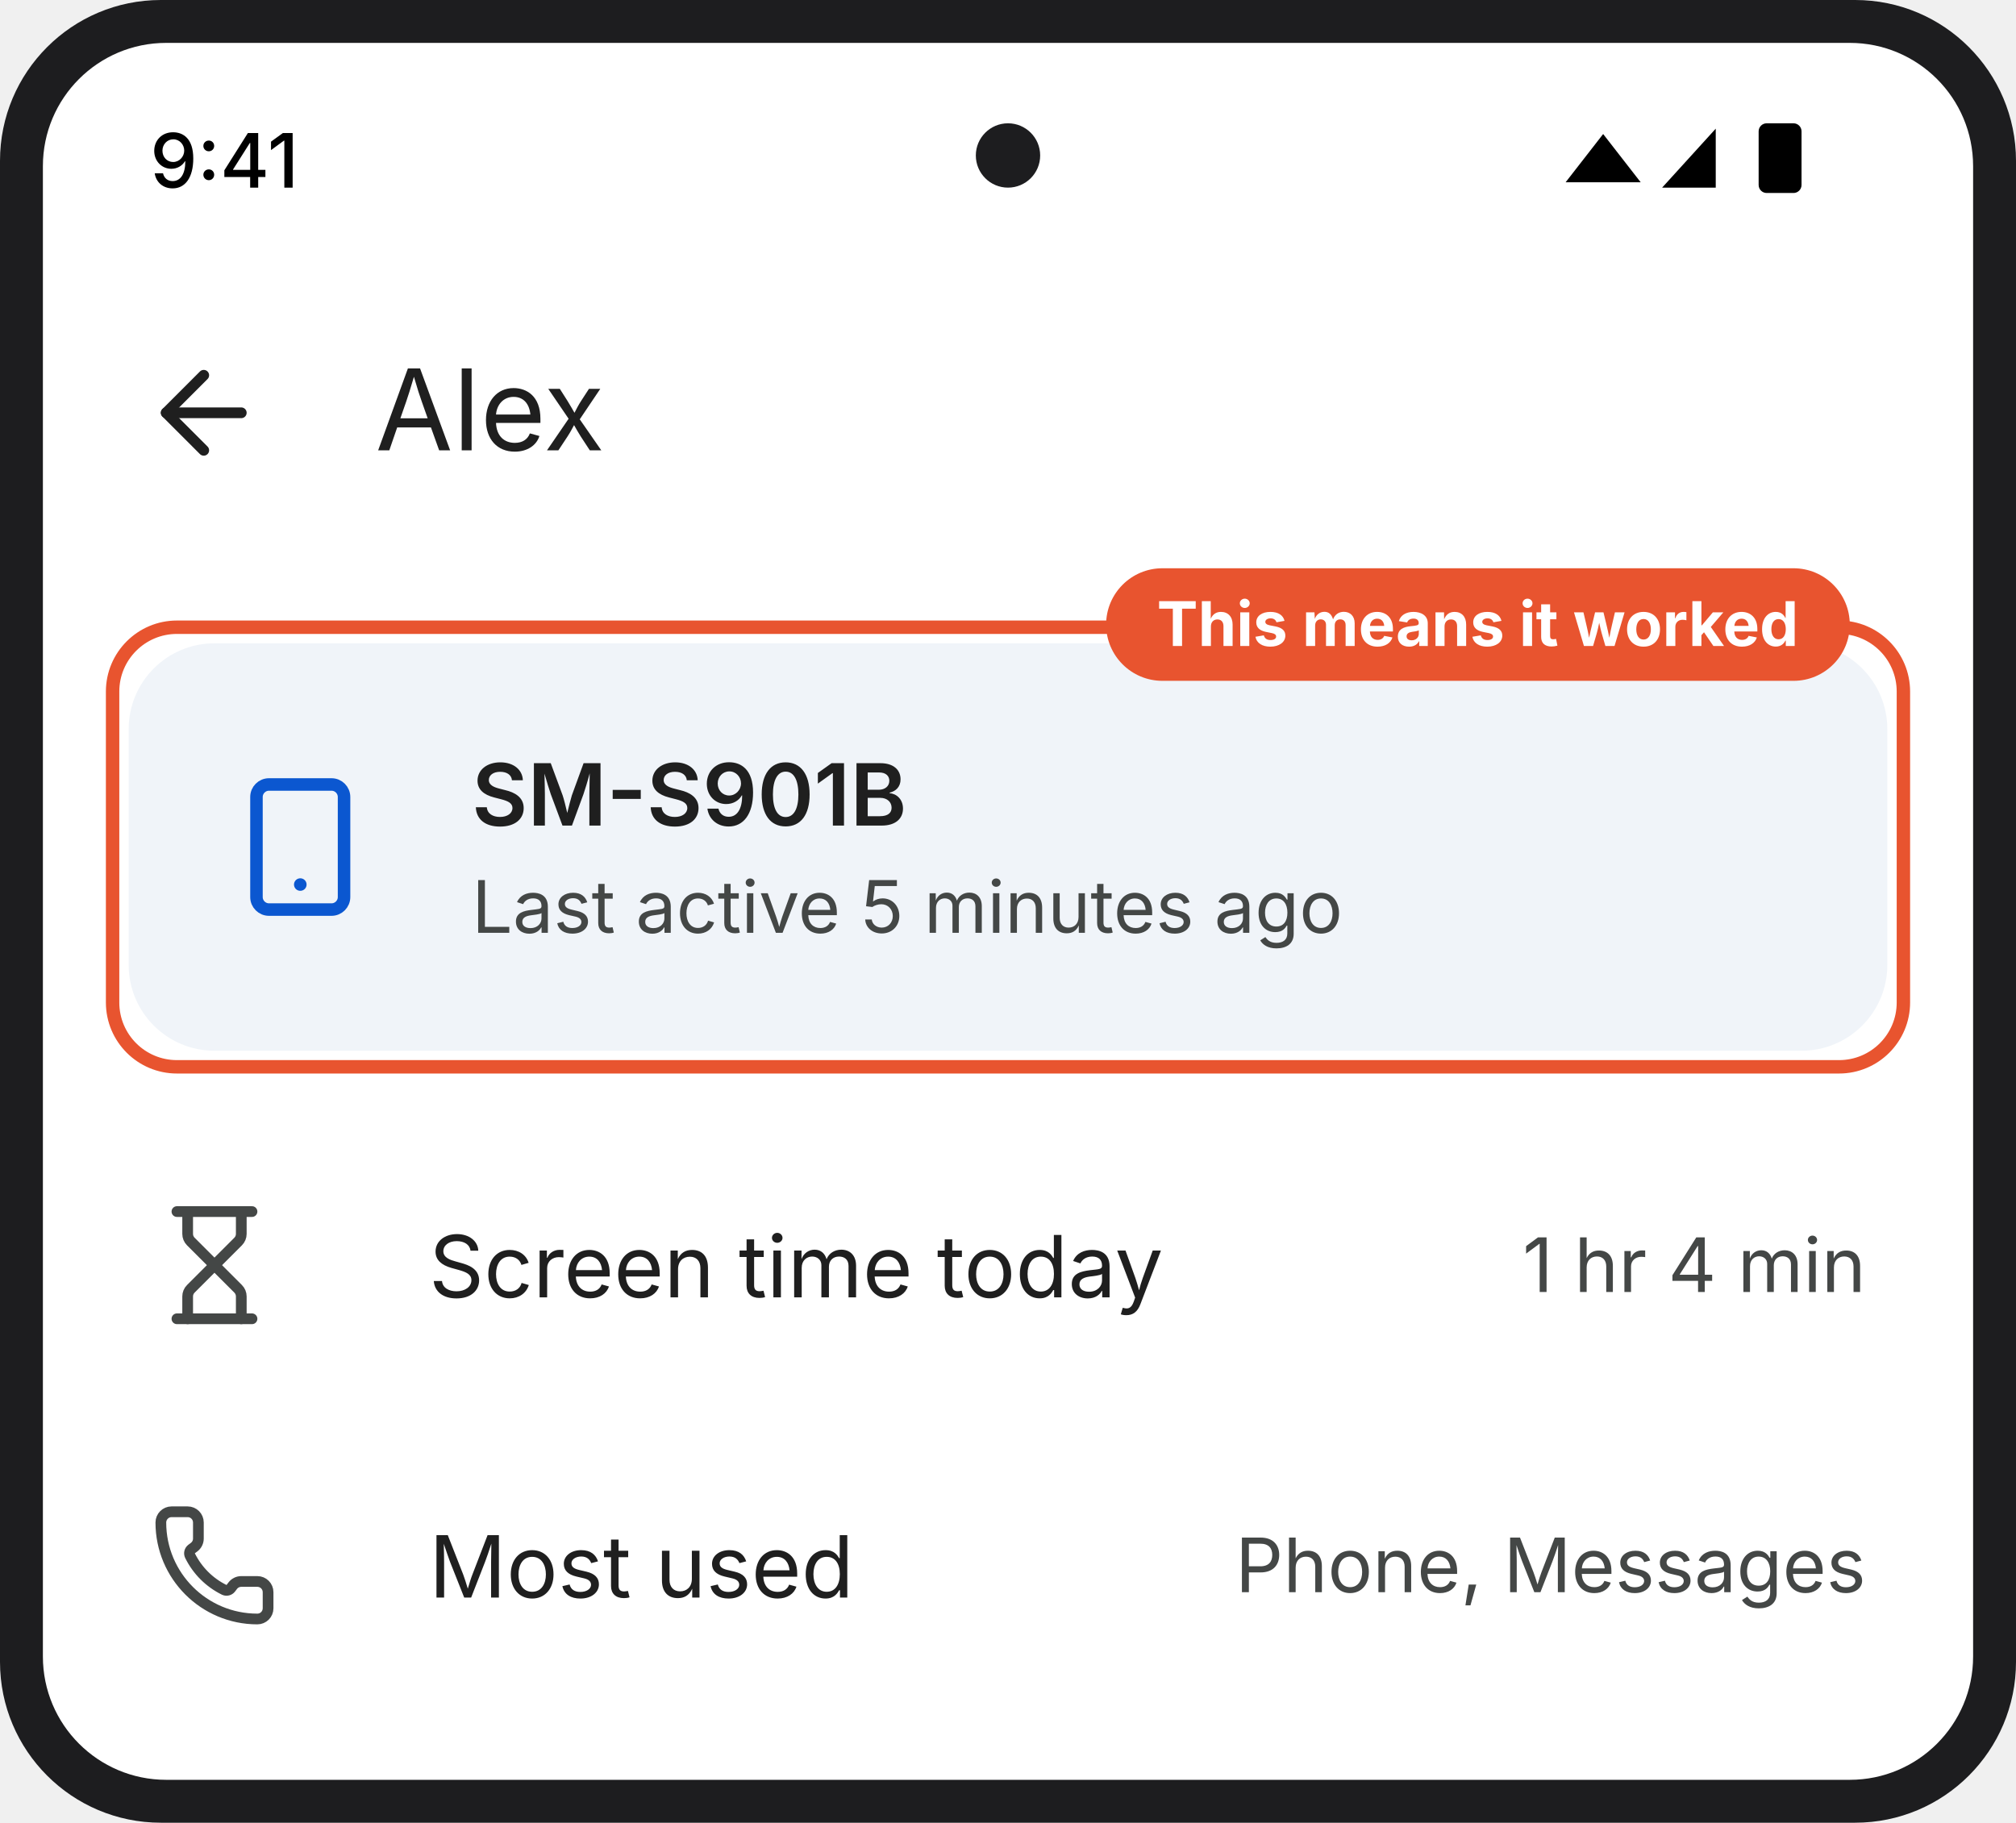
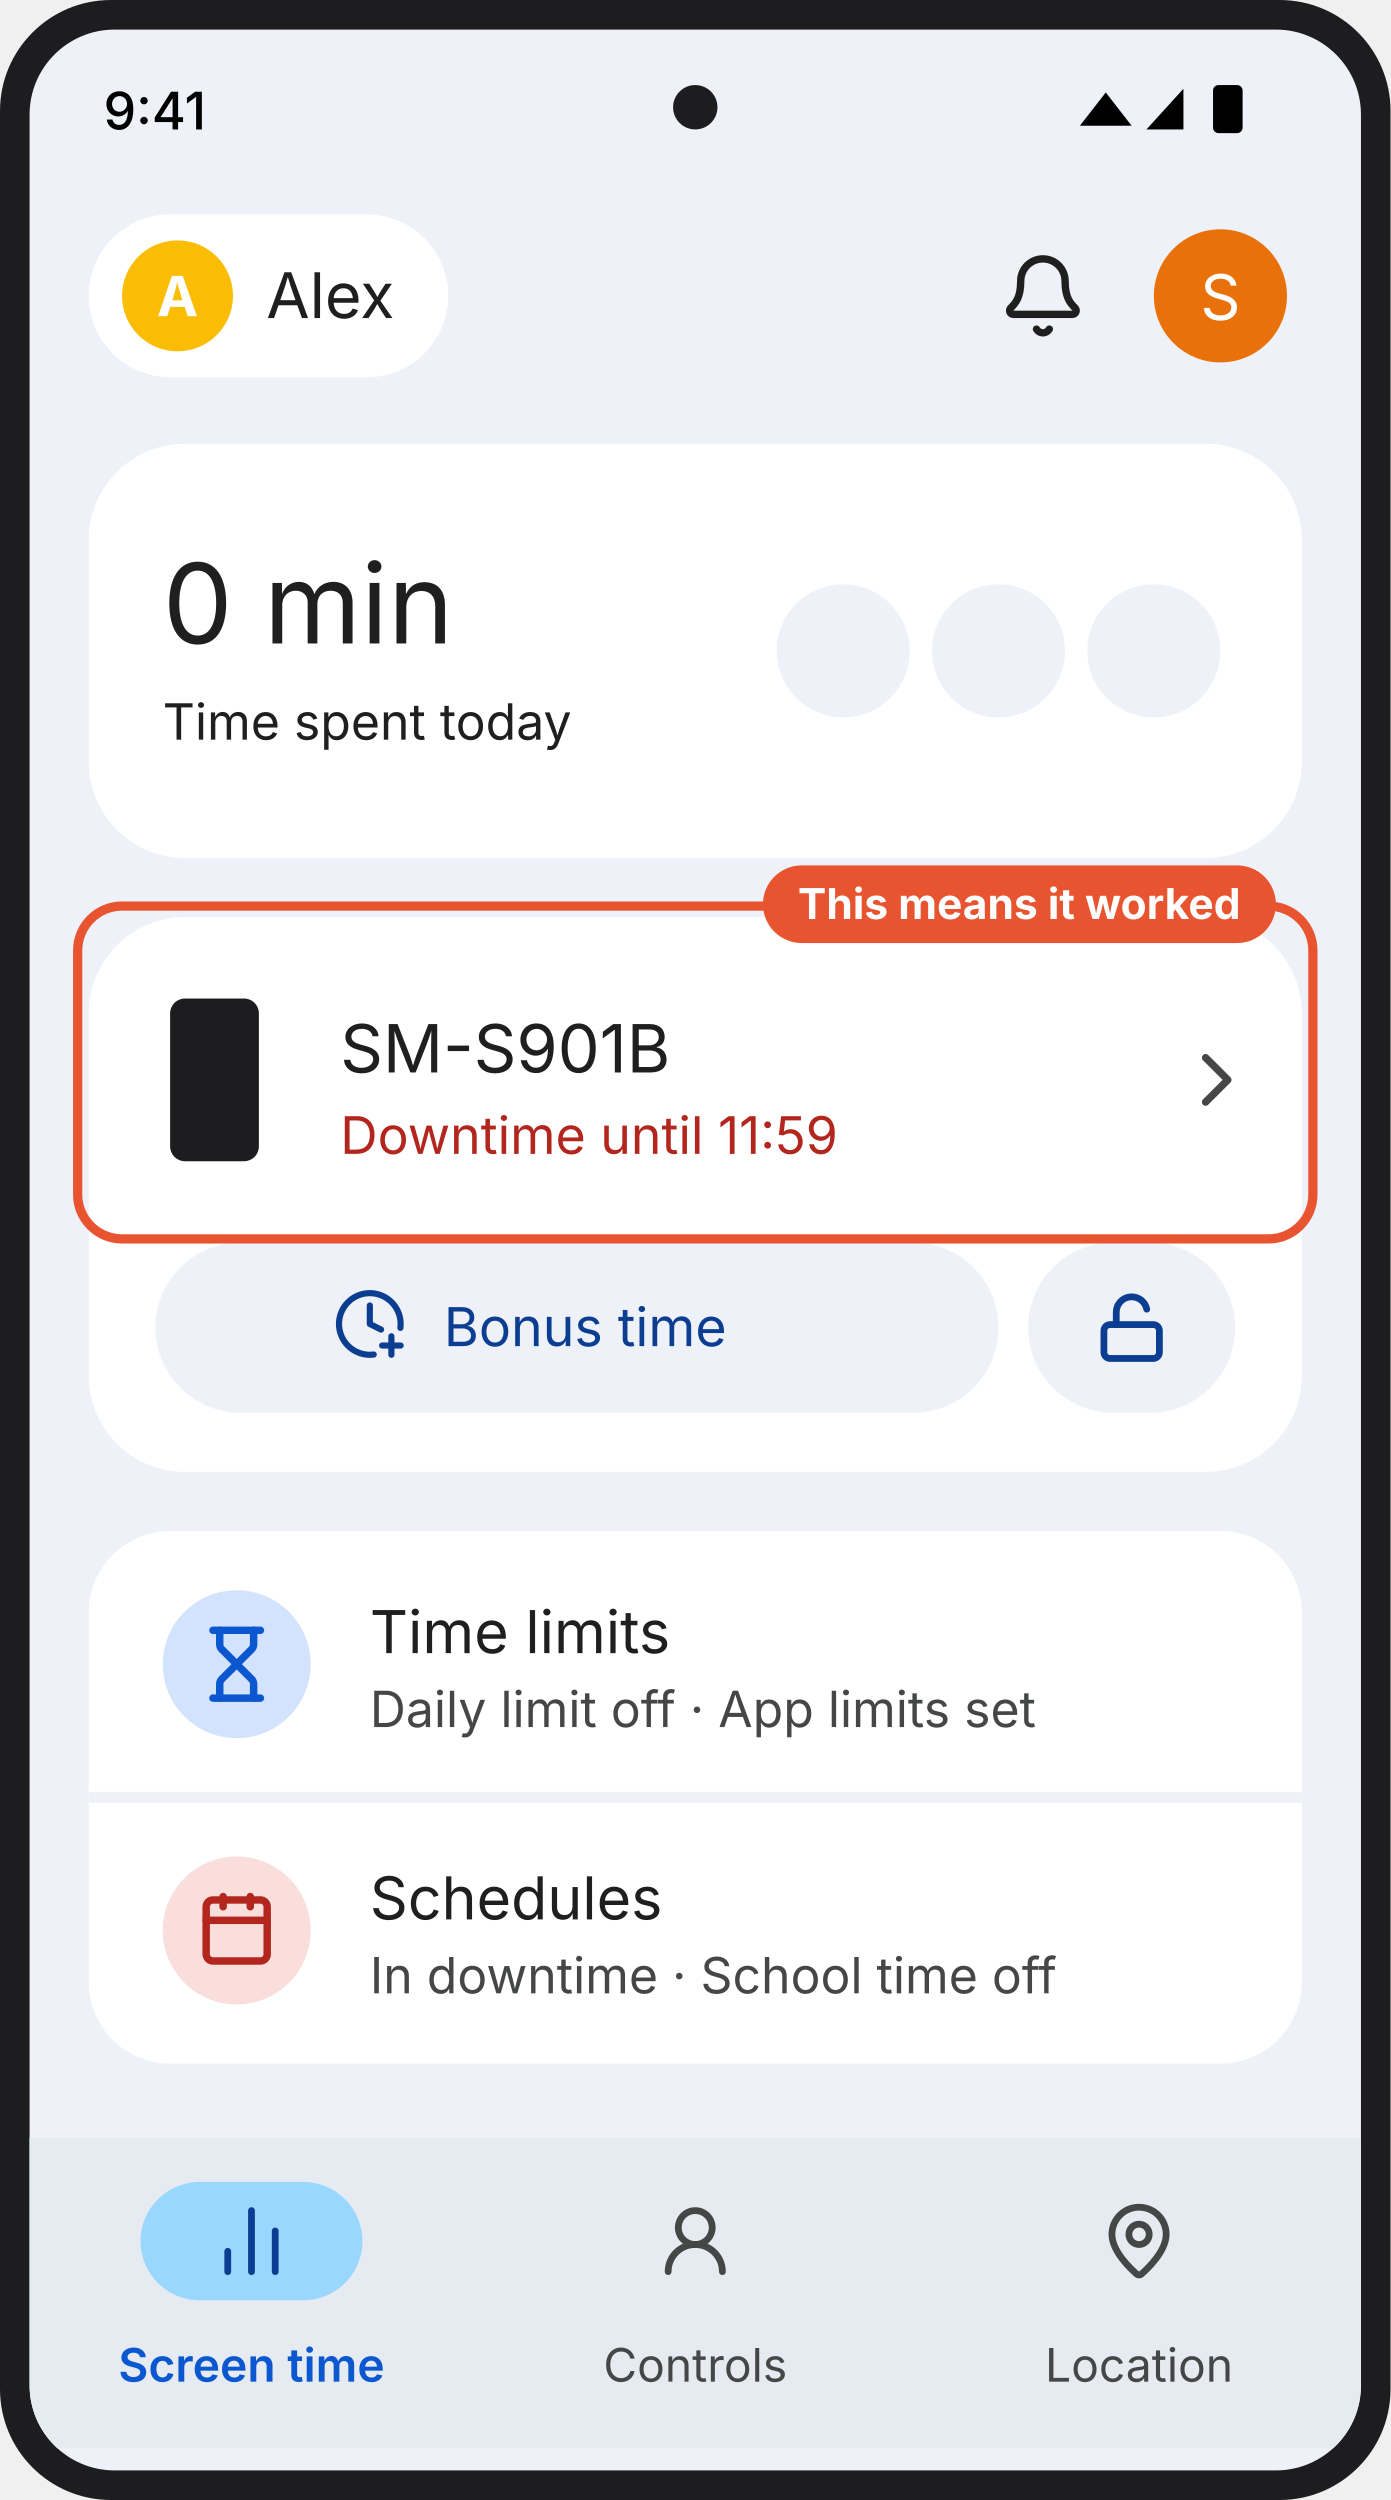
- <svg xmlns="http://www.w3.org/2000/svg" viewBox="0 0 376 340" width="376" height="340" role="img">
-   <rect x="0" y="0" width="376" height="340" rx="30" fill="#1D1D1F" />
+ <svg xmlns="http://www.w3.org/2000/svg" viewBox="0 0 376 676" width="376" height="676" role="img">
+   <rect x="0" y="0" width="376" height="676" rx="30" fill="#1D1D1F" />
  <defs>
    <clipPath id="fl-profile-clip">
-       <rect x="0" y="0" width="360" height="324" rx="23" />
+       <rect x="0" y="0" width="360" height="660" rx="23" />
    </clipPath>
  </defs>
  <g transform="translate(8 8)">
    <g clip-path="url(#fl-profile-clip)">
-       <rect x="0" y="0" width="360" height="324" fill="#FFFFFF" />
+       <rect x="0" y="0" width="360" height="660" fill="#EEF2F8" />
      <text x="20" y="27" font-family="Inter" font-size="14" font-weight="500" fill="#000000">9:41</text>
      <circle cx="180" cy="21" r="6" fill="#1D1D1F" />
      <path d="M284 26 l7 -9 7 9 z" fill="#000000" />
      <path d="M302 27 l10 -11 v11 z" fill="#000000" />
      <rect x="320" y="15" width="8" height="13" rx="1.5" fill="#000000" />
-       <g transform="translate(18 57) scale(1)" fill="none" stroke="#1F1F1F" stroke-width="2" stroke-linecap="round" stroke-linejoin="round">
-         <path d="m12 19-7-7 7-7" />
-         <path d="M19 12H5" />
+       <rect x="16" y="50" width="97.2" height="44" rx="22" fill="#FFF" />
+       <circle cx="40" cy="72" r="15" fill="#FBBC04" />
+       <text x="40" y="77.5" font-family="Inter" font-size="15" font-weight="700" fill="#FFF" text-anchor="middle">A</text>
+       <text x="64" y="78" font-family="Inter" font-size="17" font-weight="400" fill="#1F1F1F">Alex</text>
+       <g transform="translate(262 60) scale(1)" fill="none" stroke="#1F1F1F" stroke-width="2" stroke-linecap="round" stroke-linejoin="round">
+         <path d="M10.268 21a2 2 0 0 0 3.464 0" />
+         <path d="M3.262 15.326A1 1 0 0 0 4 17h16a1 1 0 0 0 .74-1.673C19.41 13.956 18 12.499 18 8A6 6 0 0 0 6 8c0 4.499-1.411 5.956-2.738 7.326" />
      </g>
-       <text x="62" y="76" font-family="Inter" font-size="21" font-weight="400" fill="#1F1F1F">Alex</text>
-       <rect x="16" y="112" width="328" height="76" rx="16" fill="#F0F4F9" />
-       <g transform="translate(34 136) scale(1.1667)" fill="none" stroke="#0B57D0" stroke-width="2" stroke-linecap="round" stroke-linejoin="round">
-         <rect width="14" height="20" x="5" y="2" rx="2" ry="2" />
-         <path d="M12 18h.01" />
+       <circle cx="322" cy="72" r="18" fill="#E8710A" />
+       <text x="322" y="78.5" font-family="Inter" font-size="17" font-weight="400" fill="#FFF" text-anchor="middle">S</text>
+       <rect x="16" y="112" width="328" height="112" rx="26" fill="#FFF" />
+       <text x="36" y="166" font-family="Inter" font-size="30" font-weight="400" fill="#1F1F1F">0 min</text>
+       <text x="36" y="192" font-family="Inter" font-size="13.5" font-weight="400" fill="#1F1F1F">Time spent today</text>
+       <circle cx="220" cy="168" r="18" fill="#EEF2F8" />
+       <circle cx="262" cy="168" r="18" fill="#EEF2F8" />
+       <circle cx="304" cy="168" r="18" fill="#EEF2F8" />
+       <rect x="16" y="240" width="328" height="150" rx="26" fill="#FFF" />
+       <rect x="38" y="262" width="24" height="44" rx="4" fill="#1D1D1F" />
+       <text x="84" y="282" font-family="Inter" font-size="18" font-weight="400" fill="#1F1F1F">SM-S901B</text>
+       <text x="84" y="304" font-family="Inter" font-size="14" font-weight="400" fill="#B3261E">Downtime until 11:59</text>
+       <path d="M318 278 l6 6 -6 6" fill="none" stroke="#444746" stroke-width="2" stroke-linecap="round" stroke-linejoin="round" />
+       <rect x="34" y="328" width="228" height="46" rx="23" fill="#EEF2F8" />
+       <g transform="translate(82 340) scale(0.8333)" fill="none" stroke="#0B3D91" stroke-width="2" stroke-linecap="round" stroke-linejoin="round">
+         <path d="M12 6v6l3.644 1.822" />
+         <path d="M16 19h6" />
+         <path d="M19 16v6" />
+         <path d="M21.92 13.267a10 10 0 1 0-8.653 8.653" />
      </g>
-       <text x="80" y="146" font-family="Inter" font-size="16" font-weight="600" fill="#1F1F1F">SM-S901B</text>
-       <text x="80" y="166" font-family="Inter" font-size="13.5" font-weight="400" fill="#444746">Last active 5 minutes ago</text>
-       <g transform="translate(20 216) scale(1)" fill="none" stroke="#444746" stroke-width="2" stroke-linecap="round" stroke-linejoin="round">
+       <text x="112" y="356" font-family="Inter" font-size="14.5" font-weight="400" fill="#0B3D91">Bonus time</text>
+       <rect x="270" y="328" width="56" height="46" rx="23" fill="#EEF2F8" />
+       <g transform="translate(288 341) scale(0.8333)" fill="none" stroke="#0B3D91" stroke-width="2.2" stroke-linecap="round" stroke-linejoin="round">
+         <rect width="18" height="11" x="3" y="11" rx="2" ry="2" />
+         <path d="M7 11V7a5 5 0 0 1 9.9-1" />
+       </g>
+       <rect x="16" y="406" width="328" height="144" rx="22" fill="#FFF" />
+       <circle cx="56" cy="442" r="20" fill="#D3E3FD" />
+       <g transform="translate(45 431) scale(0.9167)" fill="none" stroke="#0B57D0" stroke-width="2.2" stroke-linecap="round" stroke-linejoin="round">
        <path d="M5 22h14" />
        <path d="M5 2h14" />
        <path d="M17 22v-4.172a2 2 0 0 0-.586-1.414L12 12l-4.414 4.414A2 2 0 0 0 7 17.828V22" />
        <path d="M7 2v4.172a2 2 0 0 0 .586 1.414L12 12l4.414-4.414A2 2 0 0 0 17 6.172V2" />
      </g>
-       <text x="340" y="233" font-family="Inter" font-size="14" font-weight="400" fill="#444746" text-anchor="end">1 hr 4 min</text>
-       <text x="72" y="234" font-family="Inter" font-size="16" font-weight="400" fill="#1F1F1F">Screen time today</text>
-       <g transform="translate(20 272) scale(1)" fill="none" stroke="#444746" stroke-width="2" stroke-linecap="round" stroke-linejoin="round">
-         <path d="M13.832 16.568a1 1 0 0 0 1.213-.303l.355-.465A2 2 0 0 1 17 15h3a2 2 0 0 1 2 2v3a2 2 0 0 1-2 2A18 18 0 0 1 2 4a2 2 0 0 1 2-2h3a2 2 0 0 1 2 2v3a2 2 0 0 1-.8 1.6l-.468.351a1 1 0 0 0-.292 1.233 14 14 0 0 0 6.392 6.384" />
+       <text x="92" y="439" font-family="Inter" font-size="16" font-weight="400" fill="#1F1F1F">Time limits</text>
+       <text x="92" y="459" font-family="Inter" font-size="13.5" font-weight="400" fill="#444746">Daily limit off · App limits set</text>
+       <rect x="16" y="476.5" width="328" height="3" fill="#EEF2F8" />
+       <circle cx="56" cy="514" r="20" fill="#F9DEDC" />
+       <g transform="translate(45 503) scale(0.9167)" fill="none" stroke="#B3261E" stroke-width="2.2" stroke-linecap="round" stroke-linejoin="round">
+         <path d="M8 2v3" />
+         <path d="M16 2v3" />
+         <rect x="3" y="3" width="18" height="18" rx="2" />
+         <path d="M3 9h18" />
      </g>
-       <text x="340" y="289" font-family="Inter" font-size="14" font-weight="400" fill="#444746" text-anchor="end">Phone, Messages</text>
-       <text x="72" y="290" font-family="Inter" font-size="16" font-weight="400" fill="#1F1F1F">Most used</text>
+       <text x="92" y="511" font-family="Inter" font-size="16" font-weight="400" fill="#1F1F1F">Schedules</text>
+       <text x="92" y="531" font-family="Inter" font-size="13.5" font-weight="400" fill="#444746">In downtime · School time off</text>
+       <rect x="0" y="570" width="360" height="84" fill="#E6EBF2" />
+       <rect x="30" y="582" width="60" height="32" rx="16" fill="#9AD7FF" />
+       <g transform="translate(49 587) scale(0.9167)" fill="none" stroke="#0B3D91" stroke-width="2" stroke-linecap="round" stroke-linejoin="round">
+         <path d="M5 21v-6" />
+         <path d="M12 21V3" />
+         <path d="M19 21V9" />
+       </g>
+       <text x="60" y="636" font-family="Inter" font-size="12.5" font-weight="600" fill="#0B57D0" text-anchor="middle">Screen time</text>
+       <g transform="translate(169 587) scale(0.9167)" fill="none" stroke="#444746" stroke-width="2" stroke-linecap="round" stroke-linejoin="round">
+         <circle cx="12" cy="8" r="5" />
+         <path d="M20 21a8 8 0 0 0-16 0" />
+       </g>
+       <text x="180" y="636" font-family="Inter" font-size="12.5" font-weight="400" fill="#444746" text-anchor="middle">Controls</text>
+       <g transform="translate(289 587) scale(0.9167)" fill="none" stroke="#444746" stroke-width="2" stroke-linecap="round" stroke-linejoin="round">
+         <path d="M20 10c0 4.993-5.539 10.193-7.399 11.799a1 1 0 0 1-1.202 0C9.539 20.193 4 14.993 4 10a8 8 0 0 1 16 0" />
+         <circle cx="12" cy="10" r="3" />
+       </g>
+       <text x="300" y="636" font-family="Inter" font-size="12.5" font-weight="400" fill="#444746" text-anchor="middle">Location</text>
    </g>
-     <rect x="13" y="109" width="334" height="82" rx="12" fill="none" stroke="#E8542F" stroke-width="2.5" />
-     <rect x="198.3" y="98" width="138.7" height="21" rx="10.5" fill="#E8542F" />
-     <text x="267.6" y="112.5" font-family="Inter" font-size="11.5" font-weight="700" fill="#FFFFFF" text-anchor="middle">This means it worked</text>
+     <rect x="13" y="237" width="334" height="90" rx="12" fill="none" stroke="#E8542F" stroke-width="2.5" />
+     <rect x="198.3" y="226" width="138.7" height="21" rx="10.5" fill="#E8542F" />
+     <text x="267.6" y="240.5" font-family="Inter" font-size="11.5" font-weight="700" fill="#FFFFFF" text-anchor="middle">This means it worked</text>
  </g>
</svg>
